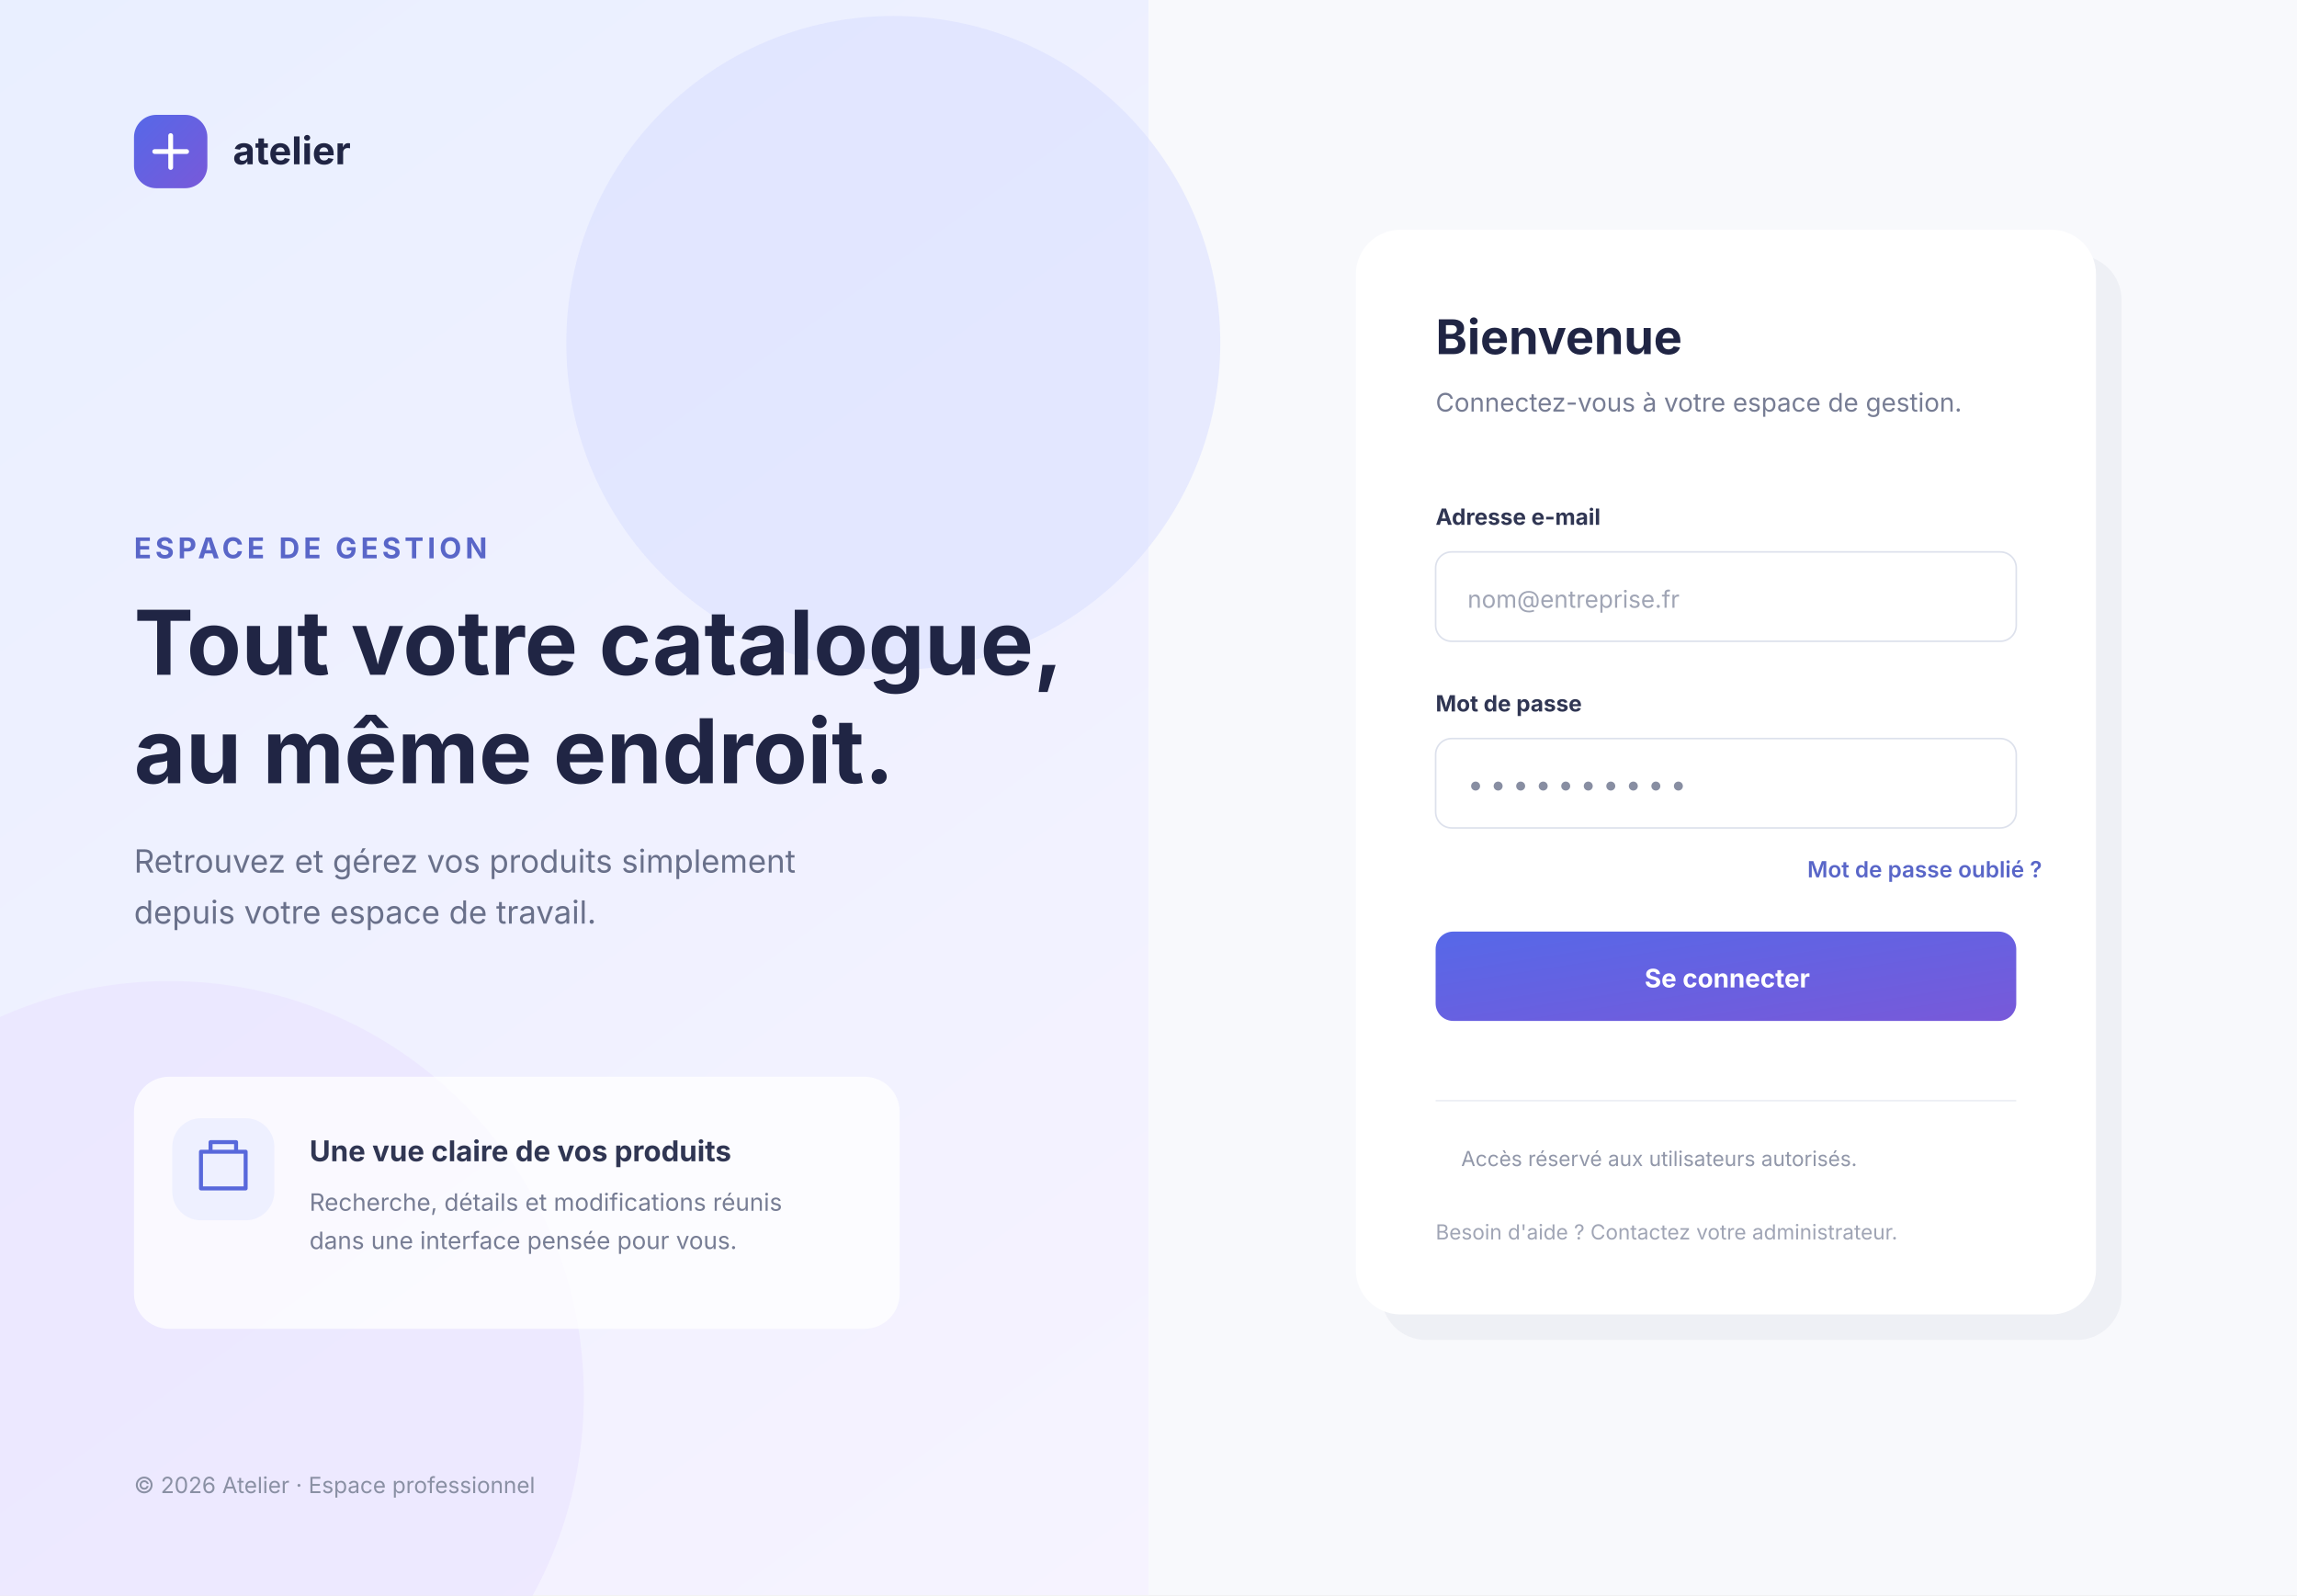
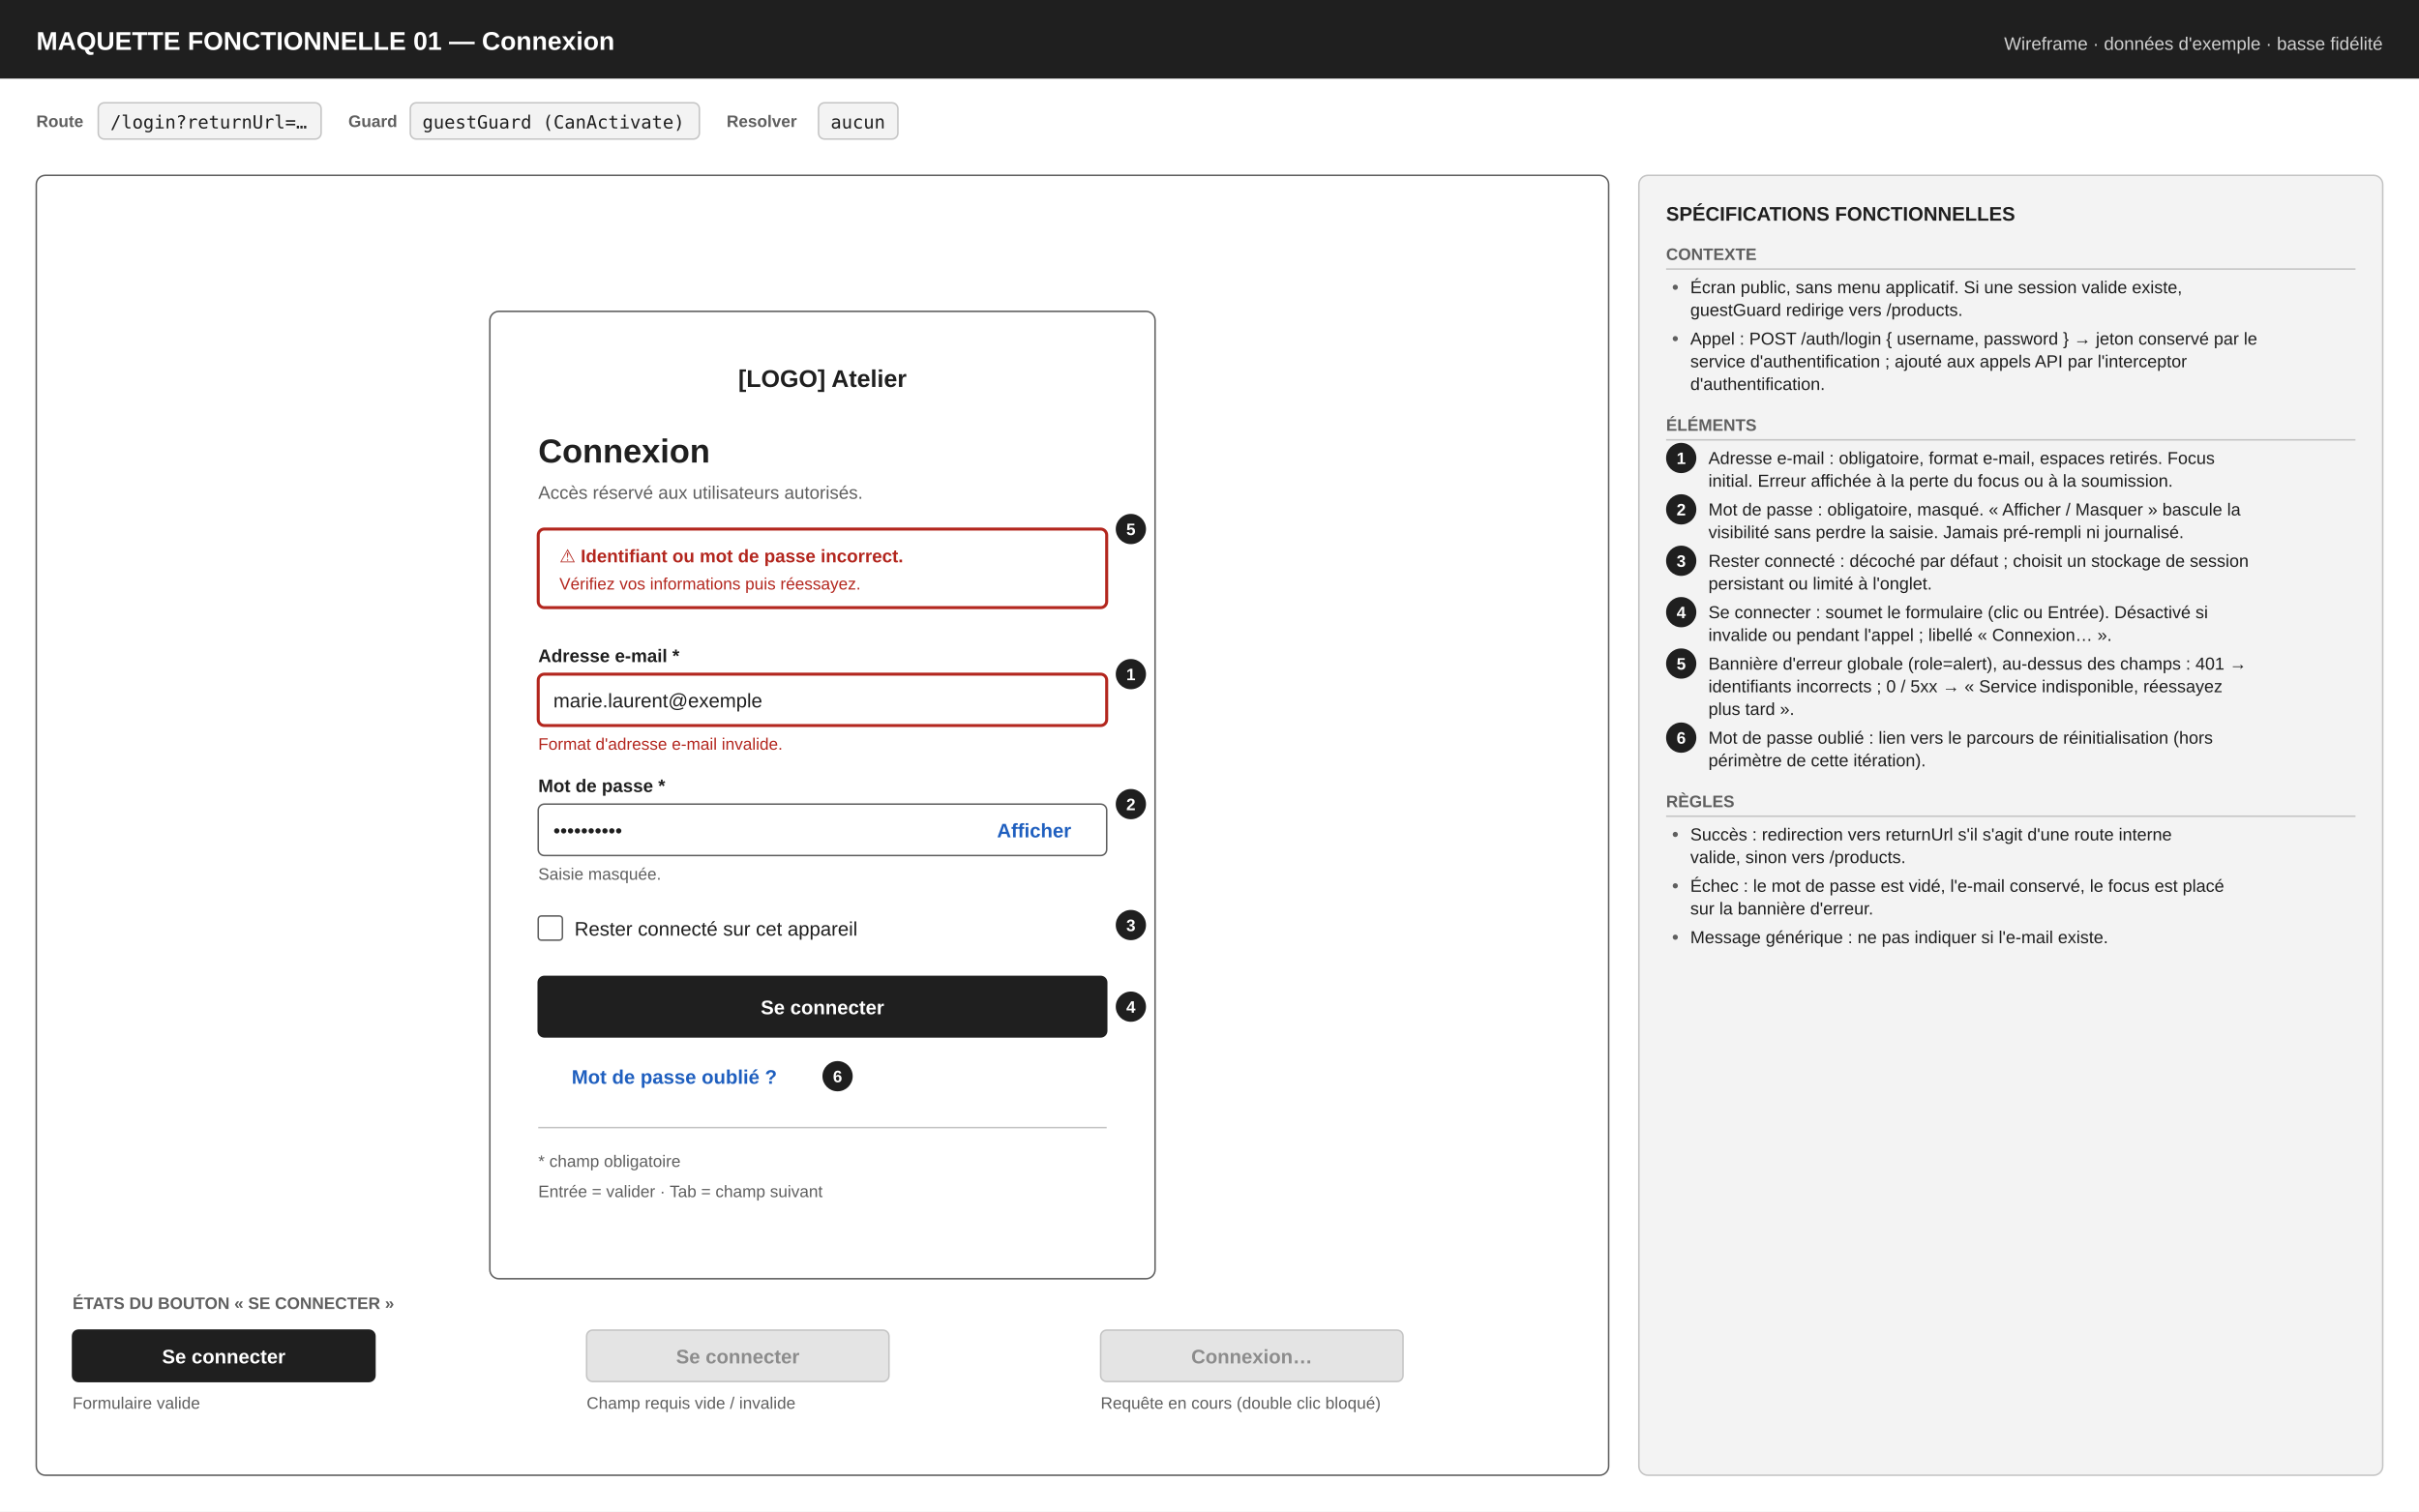
- <svg xmlns="http://www.w3.org/2000/svg" width="1440" height="1000" viewBox="0 0 1440 1000" fill="none">
-   <defs>
-     <linearGradient id="wash" x1="0" y1="0" x2="720" y2="1000" gradientUnits="userSpaceOnUse">
-       <stop stop-color="#E9EFFF" />
-       <stop offset="1" stop-color="#F6F3FF" />
-     </linearGradient>
-     <linearGradient id="accent" x1="0" y1="0" x2="1" y2="1">
-       <stop stop-color="#5668E8" />
-       <stop offset="1" stop-color="#7859D9" />
-     </linearGradient>
-     <filter id="shadow" x="0" y="0" width="2" height="2" color-interpolation-filters="sRGB">
-       <feGaussianBlur stdDeviation="24" />
-     </filter>
-   </defs>
-   <rect width="1440" height="1000" fill="#F8F9FC" />
-   <path d="M0 0h720v1000H0z" fill="url(#wash)" />
-   <circle cx="560" cy="215" r="205" fill="#D9DEFF" opacity=".55" />
-   <circle cx="106" cy="875" r="260" fill="#E8DFFF" opacity=".5" />
-   <rect x="84" y="72" width="46" height="46" rx="14" fill="url(#accent)" />
-   <path d="M97 95h20M107 85v20" stroke="white" stroke-width="3" stroke-linecap="round" />
-   <text x="146" y="103" font-family="Inter,Arial,sans-serif" font-size="24" font-weight="700" fill="#202544">atelier</text>
-   <text x="84" y="350" font-family="Inter,Arial,sans-serif" font-size="18" font-weight="700" letter-spacing="2.4" fill="#5966C8">ESPACE DE GESTION</text>
-   <text x="84" y="423" font-family="Inter,Arial,sans-serif" font-size="56" font-weight="750" fill="#202544">Tout votre catalogue,</text>
-   <text x="84" y="491" font-family="Inter,Arial,sans-serif" font-size="56" font-weight="750" fill="#202544">au même endroit.</text>
-   <text x="84" y="547" font-family="Inter,Arial,sans-serif" font-size="20" fill="#69708A">Retrouvez et gérez vos produits simplement</text>
-   <text x="84" y="579" font-family="Inter,Arial,sans-serif" font-size="20" fill="#69708A">depuis votre espace de travail.</text>
-   <rect x="84" y="675" width="480" height="158" rx="22" fill="white" opacity=".76" />
-   <rect x="108" y="701" width="64" height="64" rx="18" fill="#EEF0FF" />
-   <path d="M126 722h28v23h-28zM132 716h16v6h-16z" stroke="#5868DB" stroke-width="2.5" stroke-linejoin="round" />
-   <text x="194" y="728" font-family="Inter,Arial,sans-serif" font-size="18" font-weight="700" fill="#303653">Une vue claire de vos produits</text>
-   <text x="194" y="759" font-family="Inter,Arial,sans-serif" font-size="15" fill="#777D94">Recherche, détails et modifications réunis</text>
-   <text x="194" y="783" font-family="Inter,Arial,sans-serif" font-size="15" fill="#777D94">dans une interface pensée pour vous.</text>
-   <text x="84" y="936" font-family="Inter,Arial,sans-serif" font-size="14" fill="#8A90A4">© 2026 Atelier · Espace professionnel</text>
-   <rect x="866" y="160" width="464" height="680" rx="28" fill="#B7BDD0" opacity=".16" />
-   <rect x="850" y="144" width="464" height="680" rx="28" fill="white" />
-   <text x="900" y="222" font-family="Inter,Arial,sans-serif" font-size="30" font-weight="700" fill="#202544">Bienvenue</text>
-   <text x="900" y="258" font-family="Inter,Arial,sans-serif" font-size="16" fill="#777D94">Connectez-vous à votre espace de gestion.</text>
-   <text x="900" y="329" font-family="Inter,Arial,sans-serif" font-size="14" font-weight="650" fill="#303653">Adresse e-mail</text>
-   <rect x="900" y="346" width="364" height="56" rx="10" fill="white" stroke="#DDE1EC" />
-   <text x="920" y="381" font-family="Inter,Arial,sans-serif" font-size="15" fill="#A0A5B5">nom@entreprise.fr</text>
-   <text x="900" y="446" font-family="Inter,Arial,sans-serif" font-size="14" font-weight="650" fill="#303653">Mot de passe</text>
-   <rect x="900" y="463" width="364" height="56" rx="10" fill="white" stroke="#DDE1EC" />
-   <text x="920" y="498" font-family="Inter,Arial,sans-serif" font-size="18" letter-spacing="4" fill="#888EA2">••••••••••</text>
-   <text x="1133" y="550" font-family="Inter,Arial,sans-serif" font-size="14" font-weight="600" fill="#5966C8">Mot de passe oublié ?</text>
-   <rect x="900" y="584" width="364" height="56" rx="11" fill="url(#accent)" />
-   <text x="1031" y="619" font-family="Inter,Arial,sans-serif" font-size="16" font-weight="700" fill="white">Se connecter</text>
-   <path d="M900 690h364" stroke="#ECEEF4" />
-   <text x="916" y="731" font-family="Inter,Arial,sans-serif" font-size="13" fill="#9197A9">Accès réservé aux utilisateurs autorisés.</text>
-   <text x="900" y="777" font-family="Inter,Arial,sans-serif" font-size="13" fill="#A0A5B5">Besoin d'aide ? Contactez votre administrateur.</text>
+ <svg xmlns="http://www.w3.org/2000/svg" width="1600" height="1000" viewBox="0 0 1600 1000" fill="none">
+   <rect x="0" y="0" width="1600" height="1000" rx="0" fill="white" />
+   <rect x="0" y="0" width="1600" height="52" rx="0" fill="#1F1F1F" />
+   <text x="24" y="33" font-family="Arial,Helvetica,sans-serif" font-size="17" font-weight="700" fill="white" text-anchor="start">MAQUETTE FONCTIONNELLE 01 — Connexion</text>
+   <text x="1576" y="33" font-family="Arial,Helvetica,sans-serif" font-size="12" font-weight="400" fill="#D0D0D0" text-anchor="end">Wireframe · données d'exemple · basse fidélité</text>
+   <text x="24" y="84" font-family="Arial,Helvetica,sans-serif" font-size="11" font-weight="700" fill="#5F5F5F" text-anchor="start">Route</text>
+   <rect x="65.0" y="68" width="147.4" height="24" rx="4" fill="#F3F3F3" stroke="#C4C4C4" stroke-width="1" />
+   <text x="73.0" y="85" font-family="Consolas,Menlo,monospace" font-size="12" fill="#1F1F1F">/login?returnUrl=…</text>
+   <text x="230.4" y="84" font-family="Arial,Helvetica,sans-serif" font-size="11" font-weight="700" fill="#5F5F5F" text-anchor="start">Guard</text>
+   <rect x="271.4" y="68" width="191.2" height="24" rx="4" fill="#F3F3F3" stroke="#C4C4C4" stroke-width="1" />
+   <text x="279.4" y="85" font-family="Consolas,Menlo,monospace" font-size="12" fill="#1F1F1F">guestGuard (CanActivate)</text>
+   <text x="480.6" y="84" font-family="Arial,Helvetica,sans-serif" font-size="11" font-weight="700" fill="#5F5F5F" text-anchor="start">Resolver</text>
+   <rect x="541.4" y="68" width="52.5" height="24" rx="4" fill="#F3F3F3" stroke="#C4C4C4" stroke-width="1" />
+   <text x="549.4" y="85" font-family="Consolas,Menlo,monospace" font-size="12" fill="#1F1F1F">aucun</text>
+   <rect x="24" y="116" width="1040" height="860" rx="6" fill="white" stroke="#5F5F5F" stroke-width="1" />
+   <rect x="324" y="206" width="440" height="640" rx="6" fill="white" stroke="#5F5F5F" stroke-width="1" />
+   <text x="544.0" y="256" font-family="Arial,Helvetica,sans-serif" font-size="16" font-weight="700" fill="#1F1F1F" text-anchor="middle">[LOGO] Atelier</text>
+   <text x="356" y="306" font-family="Arial,Helvetica,sans-serif" font-size="22" font-weight="700" fill="#1F1F1F" text-anchor="start">Connexion</text>
+   <text x="356" y="330" font-family="Arial,Helvetica,sans-serif" font-size="12" font-weight="400" fill="#5F5F5F" text-anchor="start">Accès réservé aux utilisateurs autorisés.</text>
+   <rect x="356" y="350" width="376" height="52" rx="4" fill="white" stroke="#B3261E" stroke-width="2" />
+   <text x="370" y="372" font-family="Arial,Helvetica,sans-serif" font-size="12" font-weight="700" fill="#B3261E" text-anchor="start">⚠ Identifiant ou mot de passe incorrect.</text>
+   <text x="370" y="390" font-family="Arial,Helvetica,sans-serif" font-size="11" font-weight="400" fill="#B3261E" text-anchor="start">Vérifiez vos informations puis réessayez.</text>
+   <circle cx="748" cy="350" r="10" fill="#1F1F1F" />
+   <text x="748" y="354" font-family="Arial,Helvetica,sans-serif" font-size="11" font-weight="700" fill="white" text-anchor="middle">5</text>
+   <text x="356" y="438" font-family="Arial,Helvetica,sans-serif" font-size="12" font-weight="700" fill="#1F1F1F" text-anchor="start">Adresse e-mail *</text>
+   <rect x="356" y="446" width="376" height="34" rx="4" fill="white" stroke="#B3261E" stroke-width="2" />
+   <text x="366" y="468.0" font-family="Arial,Helvetica,sans-serif" font-size="13" font-weight="400" fill="#1F1F1F" text-anchor="start">marie.laurent@exemple</text>
+   <text x="356" y="496" font-family="Arial,Helvetica,sans-serif" font-size="11" font-weight="400" fill="#B3261E" text-anchor="start">Format d'adresse e-mail invalide.</text>
+   <circle cx="748" cy="446" r="10" fill="#1F1F1F" />
+   <text x="748" y="450" font-family="Arial,Helvetica,sans-serif" font-size="11" font-weight="700" fill="white" text-anchor="middle">1</text>
+   <text x="356" y="524" font-family="Arial,Helvetica,sans-serif" font-size="12" font-weight="700" fill="#1F1F1F" text-anchor="start">Mot de passe *</text>
+   <rect x="356" y="532" width="376" height="34" rx="4" fill="white" stroke="#5F5F5F" stroke-width="1" />
+   <text x="366" y="554.0" font-family="Arial,Helvetica,sans-serif" font-size="13" font-weight="400" fill="#1F1F1F" text-anchor="start">••••••••••</text>
+   <text x="356" y="582" font-family="Arial,Helvetica,sans-serif" font-size="11" font-weight="400" fill="#5F5F5F" text-anchor="start">Saisie masquée.</text>
+   <text x="684.0" y="554.0" font-family="Arial,Helvetica,sans-serif" font-size="13" font-weight="600" fill="#1F5FBF" text-anchor="middle">Afficher</text>
+   <circle cx="748" cy="532" r="10" fill="#1F1F1F" />
+   <text x="748" y="536" font-family="Arial,Helvetica,sans-serif" font-size="11" font-weight="700" fill="white" text-anchor="middle">2</text>
+   <rect x="356" y="606" width="16" height="16" rx="2" fill="white" stroke="#5F5F5F" stroke-width="1" />
+   <text x="380" y="619" font-family="Arial,Helvetica,sans-serif" font-size="13" font-weight="400" fill="#1F1F1F" text-anchor="start">Rester connecté sur cet appareil</text>
+   <circle cx="748" cy="612" r="10" fill="#1F1F1F" />
+   <text x="748" y="616" font-family="Arial,Helvetica,sans-serif" font-size="11" font-weight="700" fill="white" text-anchor="middle">3</text>
+   <rect x="356" y="646" width="376" height="40" rx="4" fill="#1F1F1F" stroke="#1F1F1F" stroke-width="1" />
+   <text x="544.0" y="671.0" font-family="Arial,Helvetica,sans-serif" font-size="13" font-weight="600" fill="white" text-anchor="middle">Se connecter</text>
+   <circle cx="748" cy="666" r="10" fill="#1F1F1F" />
+   <text x="748" y="670" font-family="Arial,Helvetica,sans-serif" font-size="11" font-weight="700" fill="white" text-anchor="middle">4</text>
+   <text x="446.0" y="717.0" font-family="Arial,Helvetica,sans-serif" font-size="13" font-weight="600" fill="#1F5FBF" text-anchor="middle">Mot de passe oublié ?</text>
+   <circle cx="554" cy="712" r="10" fill="#1F1F1F" />
+   <text x="554" y="716" font-family="Arial,Helvetica,sans-serif" font-size="11" font-weight="700" fill="white" text-anchor="middle">6</text>
+   <line x1="356" y1="746" x2="732" y2="746" stroke="#C4C4C4" stroke-width="1" />
+   <text x="356" y="772" font-family="Arial,Helvetica,sans-serif" font-size="11" font-weight="400" fill="#5F5F5F" text-anchor="start">* champ obligatoire</text>
+   <text x="356" y="792" font-family="Arial,Helvetica,sans-serif" font-size="11" font-weight="400" fill="#5F5F5F" text-anchor="start">Entrée = valider · Tab = champ suivant</text>
+   <text x="48" y="866" font-family="Arial,Helvetica,sans-serif" font-size="11" font-weight="700" fill="#5F5F5F" text-anchor="start">ÉTATS DU BOUTON « SE CONNECTER »</text>
+   <rect x="48" y="880" width="200" height="34" rx="4" fill="#1F1F1F" stroke="#1F1F1F" stroke-width="1" />
+   <text x="148.0" y="902.0" font-family="Arial,Helvetica,sans-serif" font-size="13" font-weight="600" fill="white" text-anchor="middle">Se connecter</text>
+   <text x="48" y="932" font-family="Arial,Helvetica,sans-serif" font-size="11" font-weight="400" fill="#5F5F5F" text-anchor="start">Formulaire valide</text>
+   <rect x="388" y="880" width="200" height="34" rx="4" fill="#E4E4E4" stroke="#C4C4C4" stroke-width="1" />
+   <text x="488.0" y="902.0" font-family="Arial,Helvetica,sans-serif" font-size="13" font-weight="600" fill="#8C8C8C" text-anchor="middle">Se connecter</text>
+   <text x="388" y="932" font-family="Arial,Helvetica,sans-serif" font-size="11" font-weight="400" fill="#5F5F5F" text-anchor="start">Champ requis vide / invalide</text>
+   <rect x="728" y="880" width="200" height="34" rx="4" fill="#E4E4E4" stroke="#C4C4C4" stroke-width="1" />
+   <text x="828.0" y="902.0" font-family="Arial,Helvetica,sans-serif" font-size="13" font-weight="600" fill="#8C8C8C" text-anchor="middle">Connexion…</text>
+   <text x="728" y="932" font-family="Arial,Helvetica,sans-serif" font-size="11" font-weight="400" fill="#5F5F5F" text-anchor="start">Requête en cours (double clic bloqué)</text>
+   <rect x="1084" y="116" width="492" height="860" rx="6" fill="#F3F3F3" stroke="#C4C4C4" stroke-width="1" />
+   <text x="1102" y="146" font-family="Arial,Helvetica,sans-serif" font-size="13" font-weight="700" fill="#1F1F1F" text-anchor="start">SPÉCIFICATIONS FONCTIONNELLES</text>
+   <text x="1102" y="172" font-family="Arial,Helvetica,sans-serif" font-size="11" font-weight="700" fill="#5F5F5F" text-anchor="start">CONTEXTE</text>
+   <line x1="1102" y1="178" x2="1558" y2="178" stroke="#C4C4C4" stroke-width="1" />
+   <text x="1106" y="194" font-family="Arial,Helvetica,sans-serif" font-size="12" font-weight="700" fill="#5F5F5F" text-anchor="start">•</text>
+   <text x="1118" y="194" font-family="Arial,Helvetica,sans-serif" font-size="11.5" font-weight="400" fill="#1F1F1F" text-anchor="start">Écran public, sans menu applicatif. Si une session valide existe,</text>
+   <text x="1118" y="209" font-family="Arial,Helvetica,sans-serif" font-size="11.5" font-weight="400" fill="#1F1F1F" text-anchor="start">guestGuard redirige vers /products.</text>
+   <text x="1106" y="228" font-family="Arial,Helvetica,sans-serif" font-size="12" font-weight="700" fill="#5F5F5F" text-anchor="start">•</text>
+   <text x="1118" y="228" font-family="Arial,Helvetica,sans-serif" font-size="11.5" font-weight="400" fill="#1F1F1F" text-anchor="start">Appel : POST /auth/login { username, password } → jeton conservé par le</text>
+   <text x="1118" y="243" font-family="Arial,Helvetica,sans-serif" font-size="11.5" font-weight="400" fill="#1F1F1F" text-anchor="start">service d'authentification ; ajouté aux appels API par l'interceptor</text>
+   <text x="1118" y="258" font-family="Arial,Helvetica,sans-serif" font-size="11.5" font-weight="400" fill="#1F1F1F" text-anchor="start">d'authentification.</text>
+   <text x="1102" y="285" font-family="Arial,Helvetica,sans-serif" font-size="11" font-weight="700" fill="#5F5F5F" text-anchor="start">ÉLÉMENTS</text>
+   <line x1="1102" y1="291" x2="1558" y2="291" stroke="#C4C4C4" stroke-width="1" />
+   <circle cx="1112" cy="303" r="10" fill="#1F1F1F" />
+   <text x="1112" y="307" font-family="Arial,Helvetica,sans-serif" font-size="11" font-weight="700" fill="white" text-anchor="middle">1</text>
+   <text x="1130" y="307" font-family="Arial,Helvetica,sans-serif" font-size="11.5" font-weight="400" fill="#1F1F1F" text-anchor="start">Adresse e-mail : obligatoire, format e-mail, espaces retirés. Focus</text>
+   <text x="1130" y="322" font-family="Arial,Helvetica,sans-serif" font-size="11.5" font-weight="400" fill="#1F1F1F" text-anchor="start">initial. Erreur affichée à la perte du focus ou à la soumission.</text>
+   <circle cx="1112" cy="337" r="10" fill="#1F1F1F" />
+   <text x="1112" y="341" font-family="Arial,Helvetica,sans-serif" font-size="11" font-weight="700" fill="white" text-anchor="middle">2</text>
+   <text x="1130" y="341" font-family="Arial,Helvetica,sans-serif" font-size="11.5" font-weight="400" fill="#1F1F1F" text-anchor="start">Mot de passe : obligatoire, masqué. « Afficher / Masquer » bascule la</text>
+   <text x="1130" y="356" font-family="Arial,Helvetica,sans-serif" font-size="11.5" font-weight="400" fill="#1F1F1F" text-anchor="start">visibilité sans perdre la saisie. Jamais pré-rempli ni journalisé.</text>
+   <circle cx="1112" cy="371" r="10" fill="#1F1F1F" />
+   <text x="1112" y="375" font-family="Arial,Helvetica,sans-serif" font-size="11" font-weight="700" fill="white" text-anchor="middle">3</text>
+   <text x="1130" y="375" font-family="Arial,Helvetica,sans-serif" font-size="11.5" font-weight="400" fill="#1F1F1F" text-anchor="start">Rester connecté : décoché par défaut ; choisit un stockage de session</text>
+   <text x="1130" y="390" font-family="Arial,Helvetica,sans-serif" font-size="11.5" font-weight="400" fill="#1F1F1F" text-anchor="start">persistant ou limité à l'onglet.</text>
+   <circle cx="1112" cy="405" r="10" fill="#1F1F1F" />
+   <text x="1112" y="409" font-family="Arial,Helvetica,sans-serif" font-size="11" font-weight="700" fill="white" text-anchor="middle">4</text>
+   <text x="1130" y="409" font-family="Arial,Helvetica,sans-serif" font-size="11.5" font-weight="400" fill="#1F1F1F" text-anchor="start">Se connecter : soumet le formulaire (clic ou Entrée). Désactivé si</text>
+   <text x="1130" y="424" font-family="Arial,Helvetica,sans-serif" font-size="11.5" font-weight="400" fill="#1F1F1F" text-anchor="start">invalide ou pendant l'appel ; libellé « Connexion… ».</text>
+   <circle cx="1112" cy="439" r="10" fill="#1F1F1F" />
+   <text x="1112" y="443" font-family="Arial,Helvetica,sans-serif" font-size="11" font-weight="700" fill="white" text-anchor="middle">5</text>
+   <text x="1130" y="443" font-family="Arial,Helvetica,sans-serif" font-size="11.5" font-weight="400" fill="#1F1F1F" text-anchor="start">Bannière d'erreur globale (role=alert), au-dessus des champs : 401 →</text>
+   <text x="1130" y="458" font-family="Arial,Helvetica,sans-serif" font-size="11.5" font-weight="400" fill="#1F1F1F" text-anchor="start">identifiants incorrects ; 0 / 5xx → « Service indisponible, réessayez</text>
+   <text x="1130" y="473" font-family="Arial,Helvetica,sans-serif" font-size="11.5" font-weight="400" fill="#1F1F1F" text-anchor="start">plus tard ».</text>
+   <circle cx="1112" cy="488" r="10" fill="#1F1F1F" />
+   <text x="1112" y="492" font-family="Arial,Helvetica,sans-serif" font-size="11" font-weight="700" fill="white" text-anchor="middle">6</text>
+   <text x="1130" y="492" font-family="Arial,Helvetica,sans-serif" font-size="11.5" font-weight="400" fill="#1F1F1F" text-anchor="start">Mot de passe oublié : lien vers le parcours de réinitialisation (hors</text>
+   <text x="1130" y="507" font-family="Arial,Helvetica,sans-serif" font-size="11.5" font-weight="400" fill="#1F1F1F" text-anchor="start">périmètre de cette itération).</text>
+   <text x="1102" y="534" font-family="Arial,Helvetica,sans-serif" font-size="11" font-weight="700" fill="#5F5F5F" text-anchor="start">RÈGLES</text>
+   <line x1="1102" y1="540" x2="1558" y2="540" stroke="#C4C4C4" stroke-width="1" />
+   <text x="1106" y="556" font-family="Arial,Helvetica,sans-serif" font-size="12" font-weight="700" fill="#5F5F5F" text-anchor="start">•</text>
+   <text x="1118" y="556" font-family="Arial,Helvetica,sans-serif" font-size="11.5" font-weight="400" fill="#1F1F1F" text-anchor="start">Succès : redirection vers returnUrl s'il s'agit d'une route interne</text>
+   <text x="1118" y="571" font-family="Arial,Helvetica,sans-serif" font-size="11.5" font-weight="400" fill="#1F1F1F" text-anchor="start">valide, sinon vers /products.</text>
+   <text x="1106" y="590" font-family="Arial,Helvetica,sans-serif" font-size="12" font-weight="700" fill="#5F5F5F" text-anchor="start">•</text>
+   <text x="1118" y="590" font-family="Arial,Helvetica,sans-serif" font-size="11.5" font-weight="400" fill="#1F1F1F" text-anchor="start">Échec : le mot de passe est vidé, l'e-mail conservé, le focus est placé</text>
+   <text x="1118" y="605" font-family="Arial,Helvetica,sans-serif" font-size="11.5" font-weight="400" fill="#1F1F1F" text-anchor="start">sur la bannière d'erreur.</text>
+   <text x="1106" y="624" font-family="Arial,Helvetica,sans-serif" font-size="12" font-weight="700" fill="#5F5F5F" text-anchor="start">•</text>
+   <text x="1118" y="624" font-family="Arial,Helvetica,sans-serif" font-size="11.5" font-weight="400" fill="#1F1F1F" text-anchor="start">Message générique : ne pas indiquer si l'e-mail existe.</text>
</svg>
